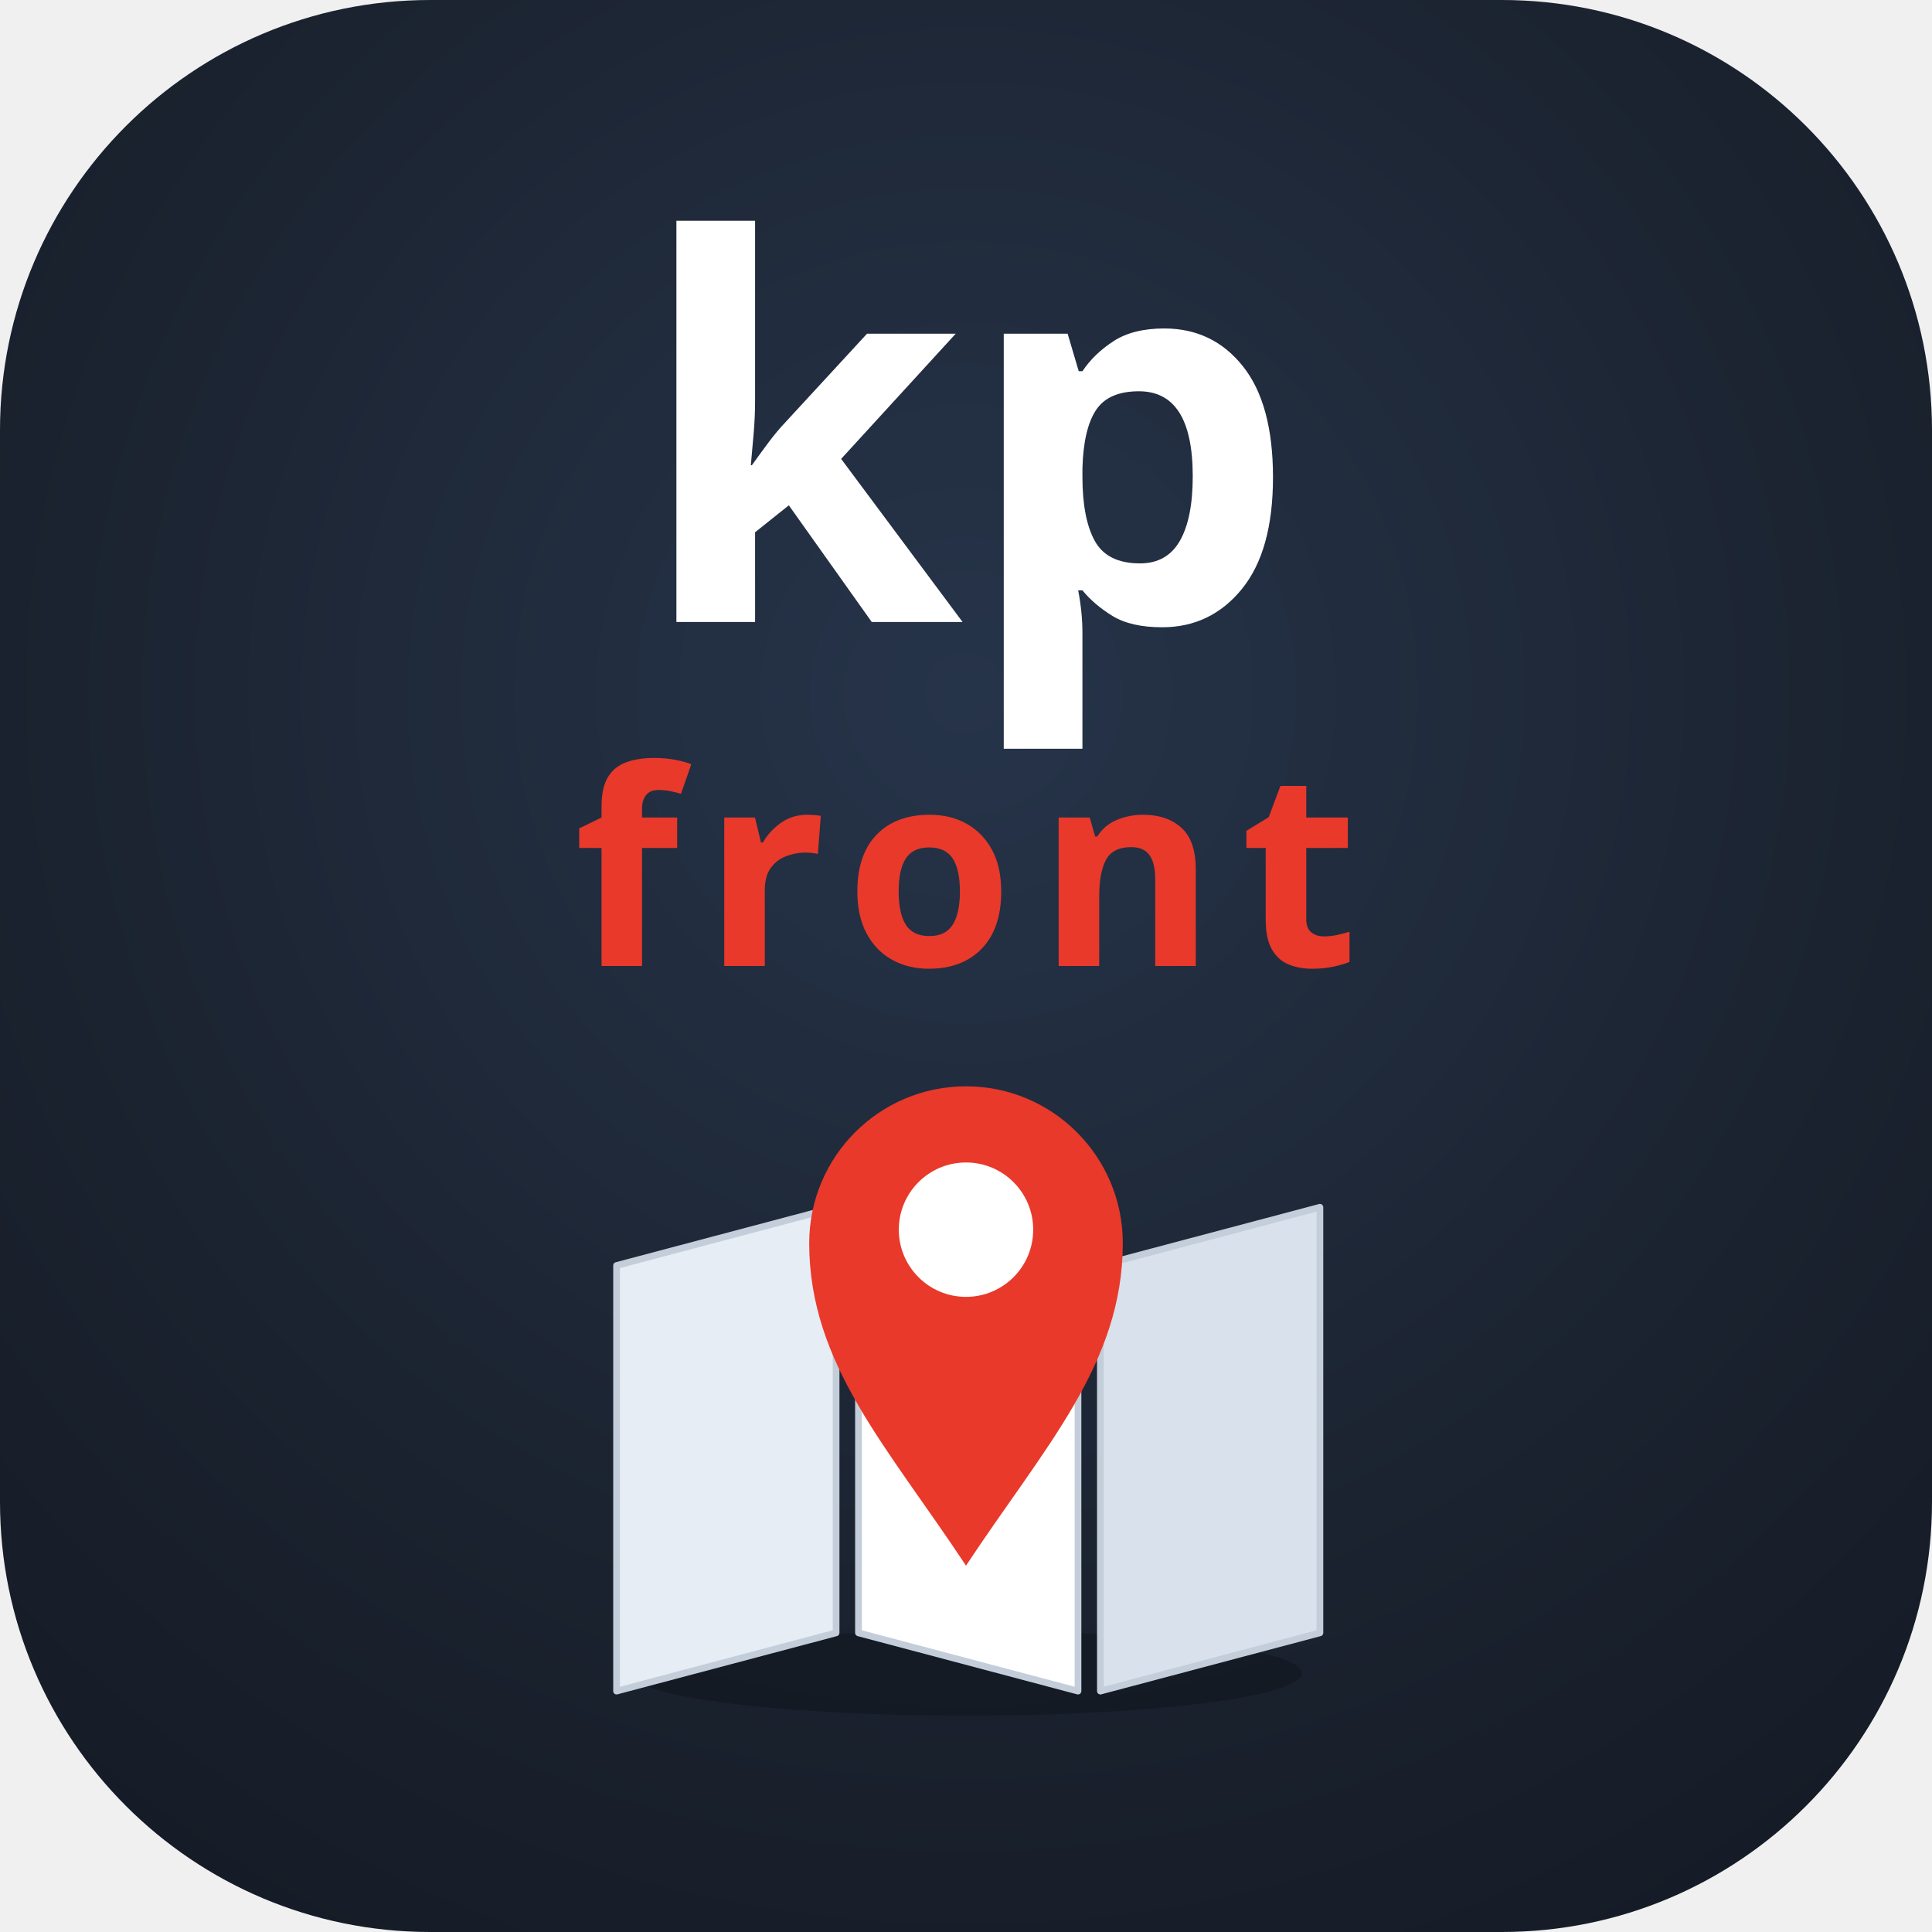
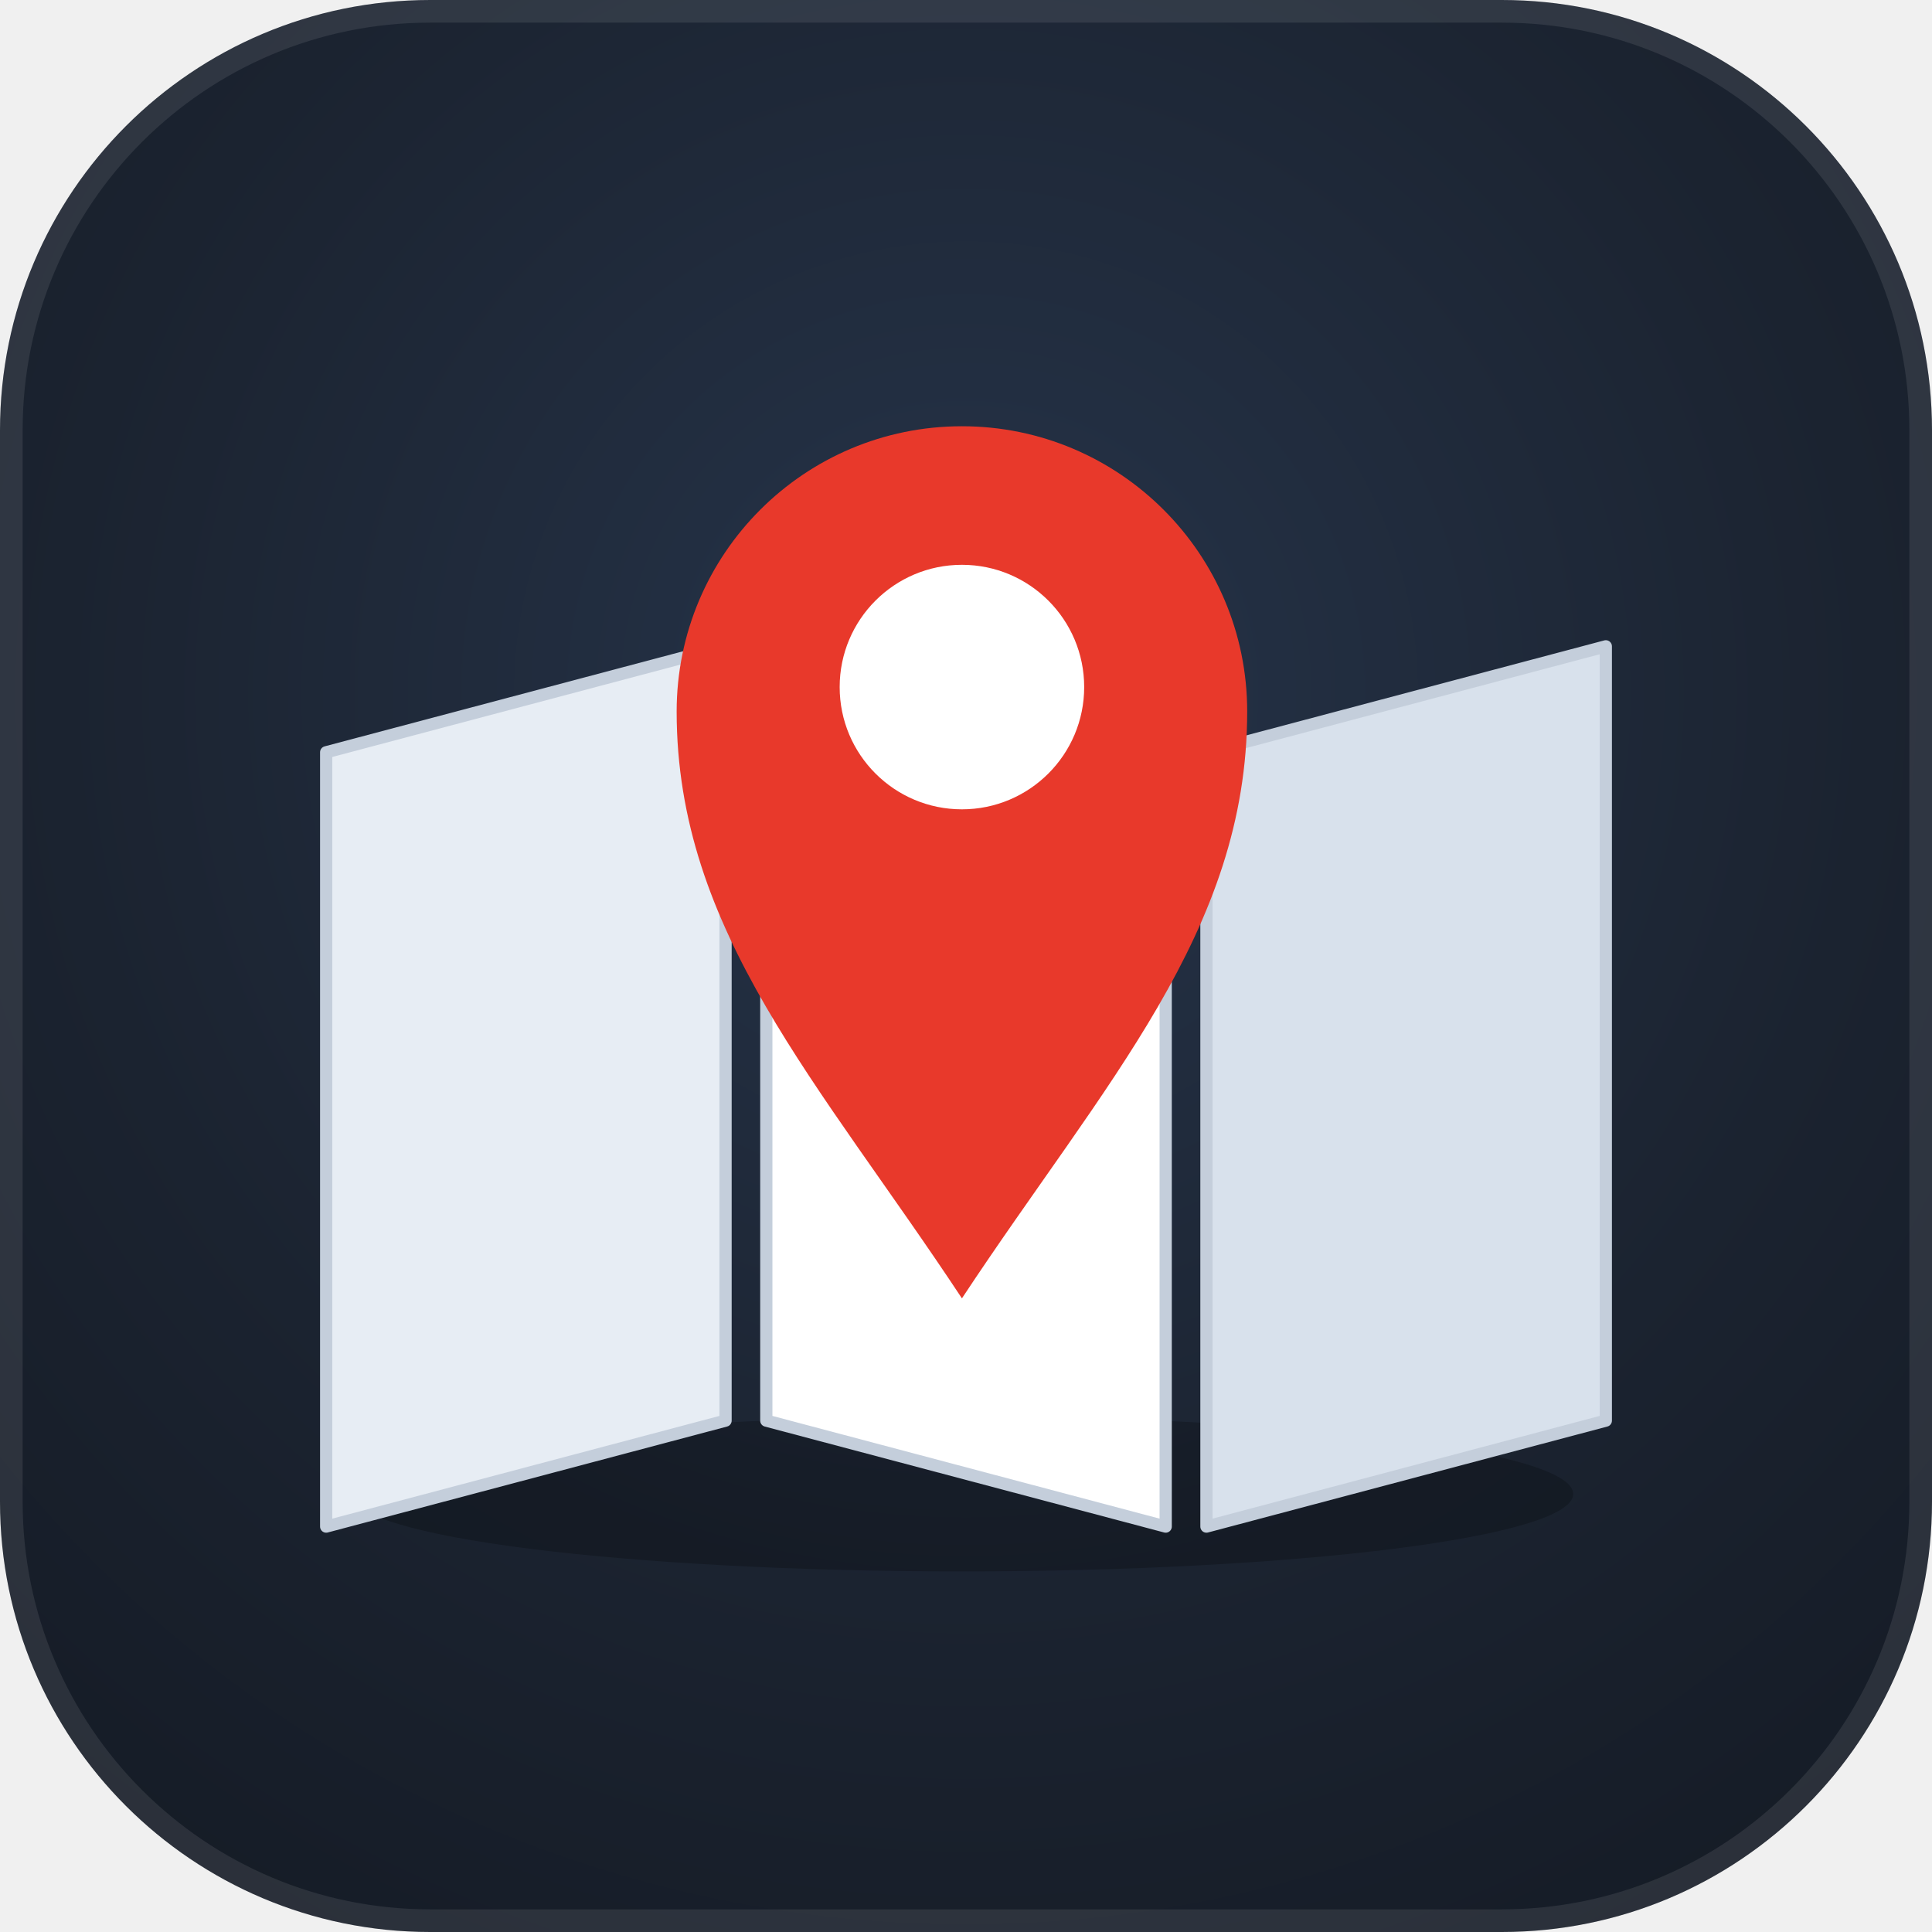
<svg xmlns="http://www.w3.org/2000/svg" width="512" height="512" viewBox="0 0 512 512">
  <defs>
    <radialGradient id="bg" cx="50%" cy="36%" r="80%">
      <stop offset="0%" stop-color="#26344a" />
      <stop offset="58%" stop-color="#1b2330" />
      <stop offset="100%" stop-color="#141a24" />
    </radialGradient>
  </defs>
  <rect width="512" height="512" rx="114" fill="url(#bg)" />
-   <g transform="translate(256 256) scale(1.06) translate(-256 -262)">
-     <text x="256" y="176" font-family="Avenir Next" font-weight="800" font-size="132" text-anchor="middle" fill="#fff">kp</text>
-     <text x="256" y="262" font-family="Avenir Next" font-weight="600" font-size="68" letter-spacing="6" text-anchor="middle" fill="#e8392b">front</text>
-     <g transform="translate(256 366) scale(0.56) translate(-256 -268)">
-       <ellipse cx="256" cy="398" rx="150" ry="19" fill="#000" opacity="0.22" />
-       <g stroke="#c4cedb" stroke-width="3" stroke-linejoin="round">
-         <polygon points="100,216 198,190 198,380 100,406" fill="#e7edf4" />
-         <polygon points="208,190 306,216 306,406 208,380" fill="#ffffff" />
-         <polygon points="316,216 414,190 414,380 316,406" fill="#d8e1ec" />
-       </g>
-       <path fill="#e8392b" d="M256 350 C221 297 186 260 186 206 A70 70 0 1 1 326 206 C326 260 291 297 256 350 Z" />
-       <circle cx="256" cy="200" r="30" fill="#fff" />
+   <rect x="3" y="3" width="506" height="506" rx="111" fill="none" stroke="#fff" stroke-opacity=".09" stroke-width="6" />
+   <g transform="translate(256 262) scale(1.08) translate(-257 -274)">
+     <ellipse cx="256" cy="398" rx="150" ry="19" fill="#000" opacity="0.22" />
+     <g stroke="#c4cedb" stroke-width="3" stroke-linejoin="round">
+       <polygon points="100,216 198,190 198,380 100,406" fill="#e7edf4" />
+       <polygon points="208,190 306,216 306,406 208,380" fill="#ffffff" />
+       <polygon points="316,216 414,190 414,380 316,406" fill="#d8e1ec" />
    </g>
+     <path fill="#e8392b" d="M256 350 C221 297 186 260 186 206 A70 70 0 1 1 326 206 C326 260 291 297 256 350 Z" />
+     <circle cx="256" cy="200" r="30" fill="#fff" />
  </g>
</svg>
